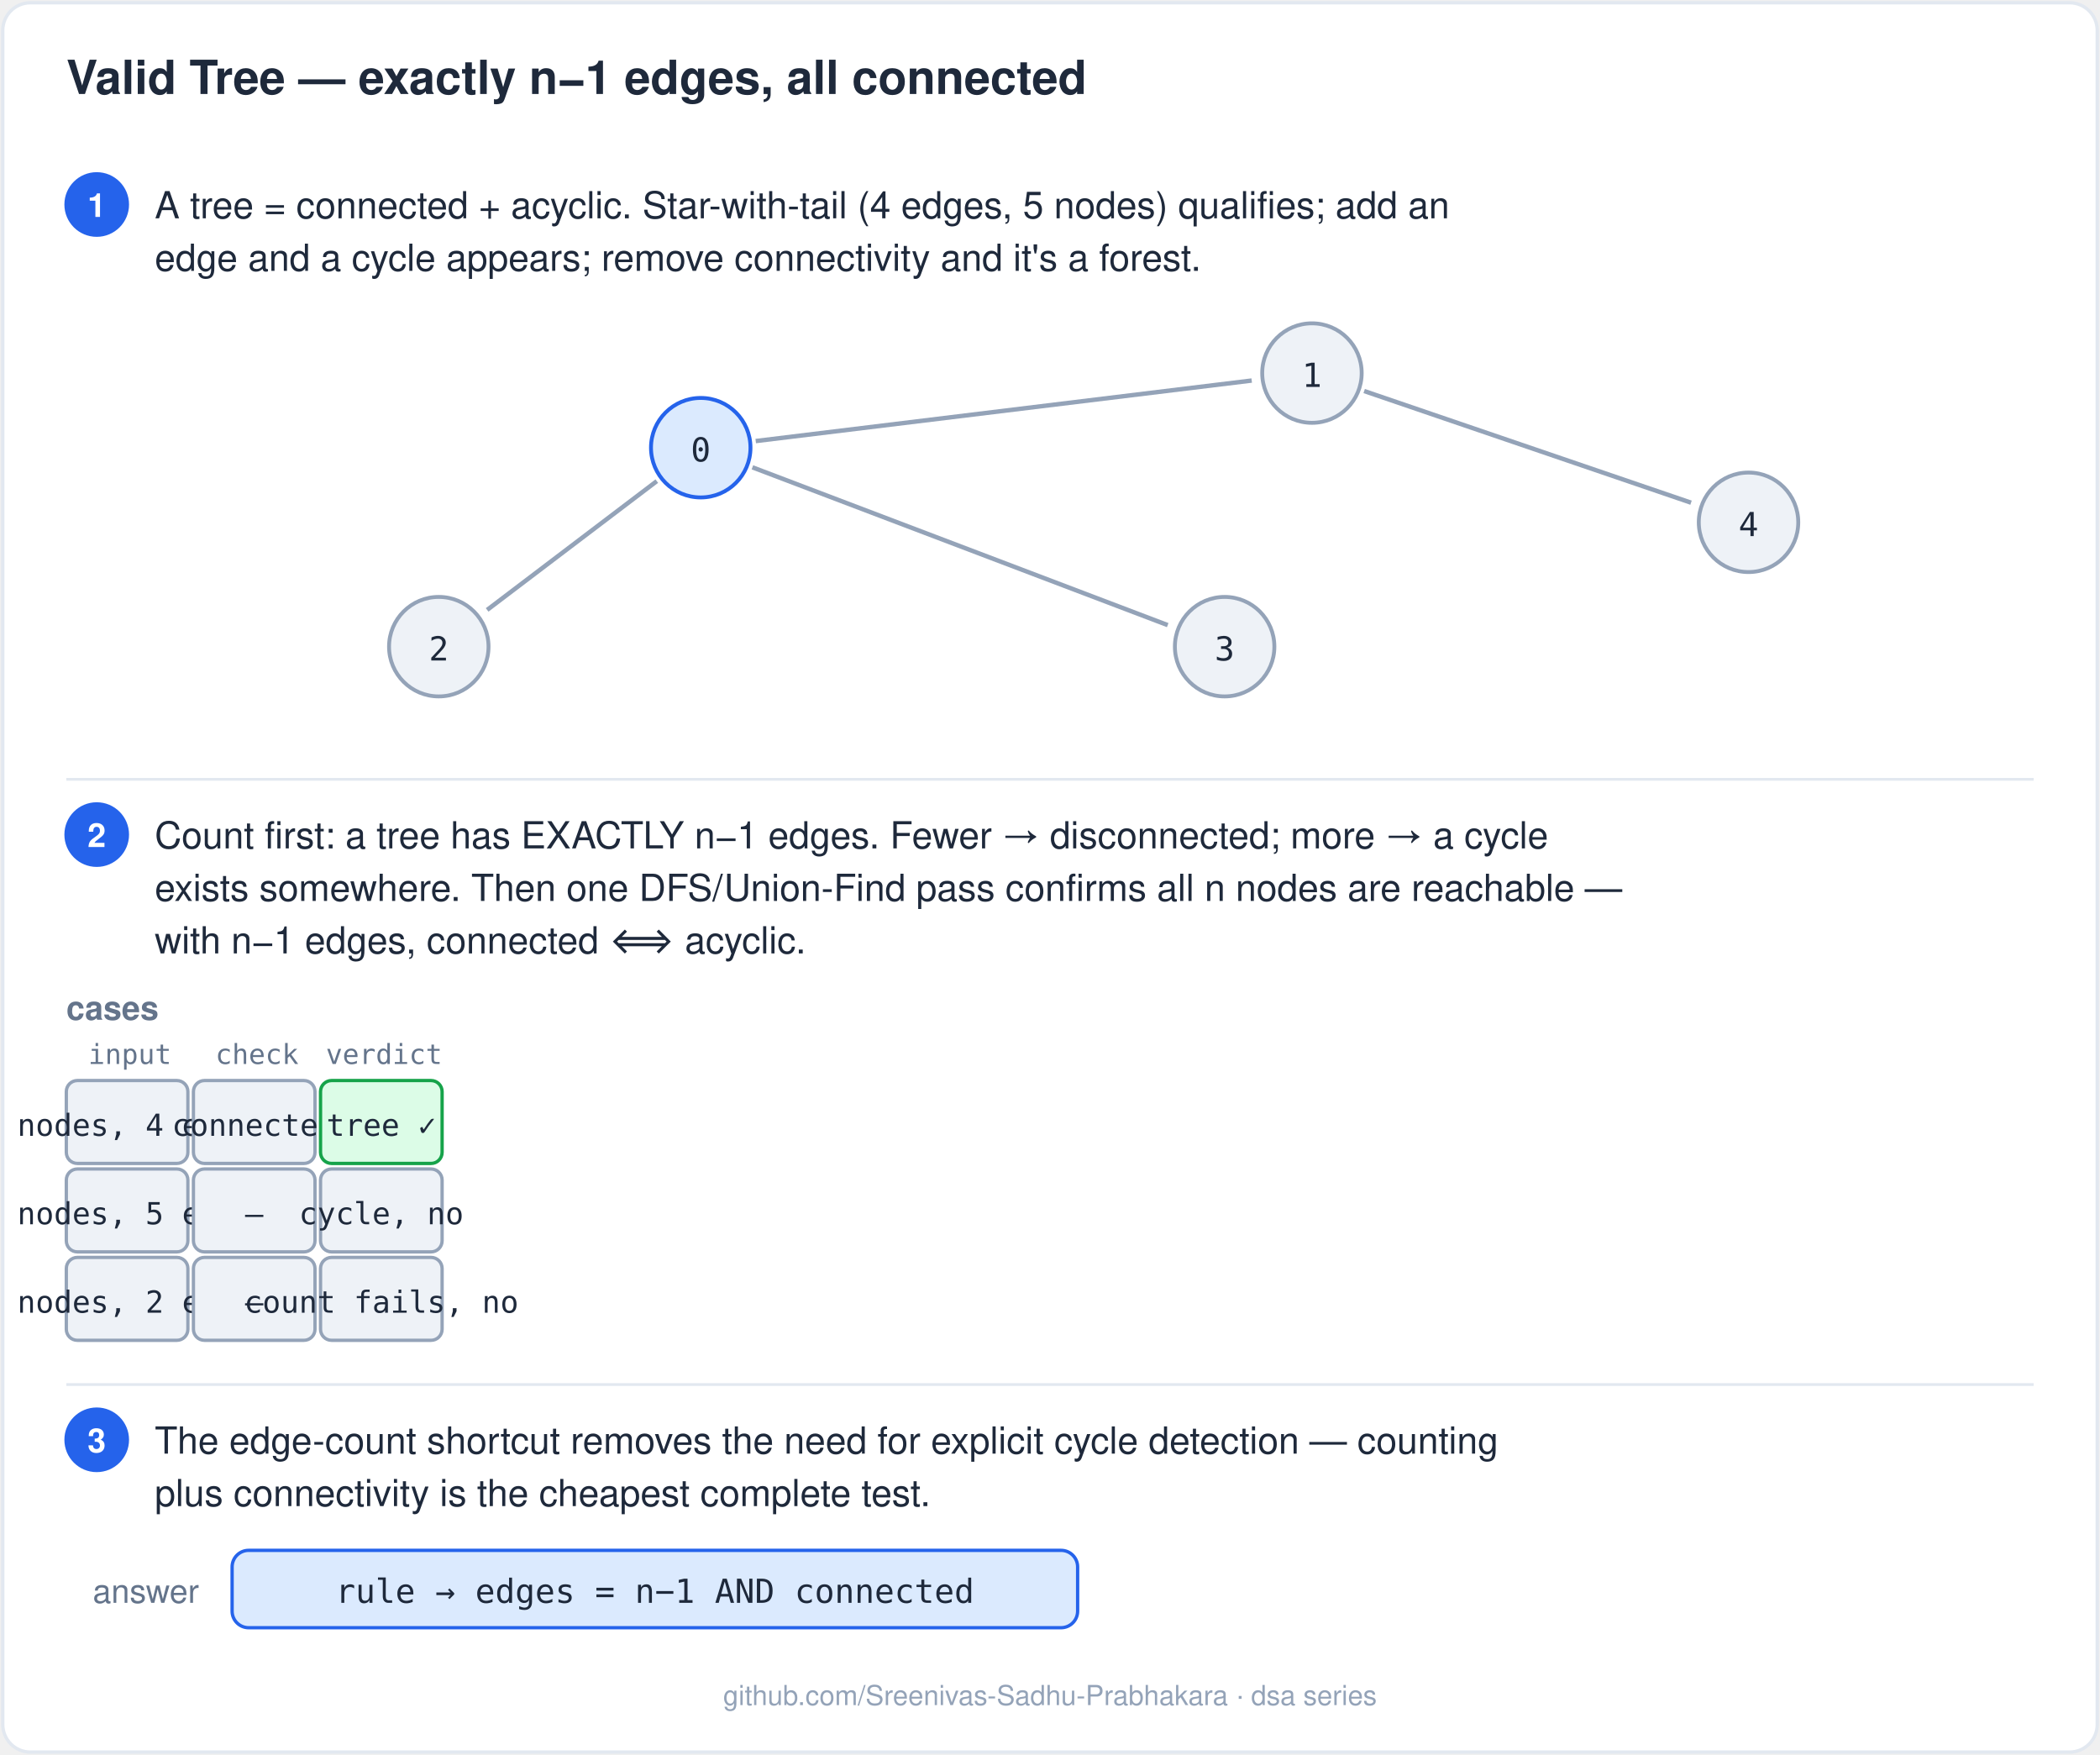
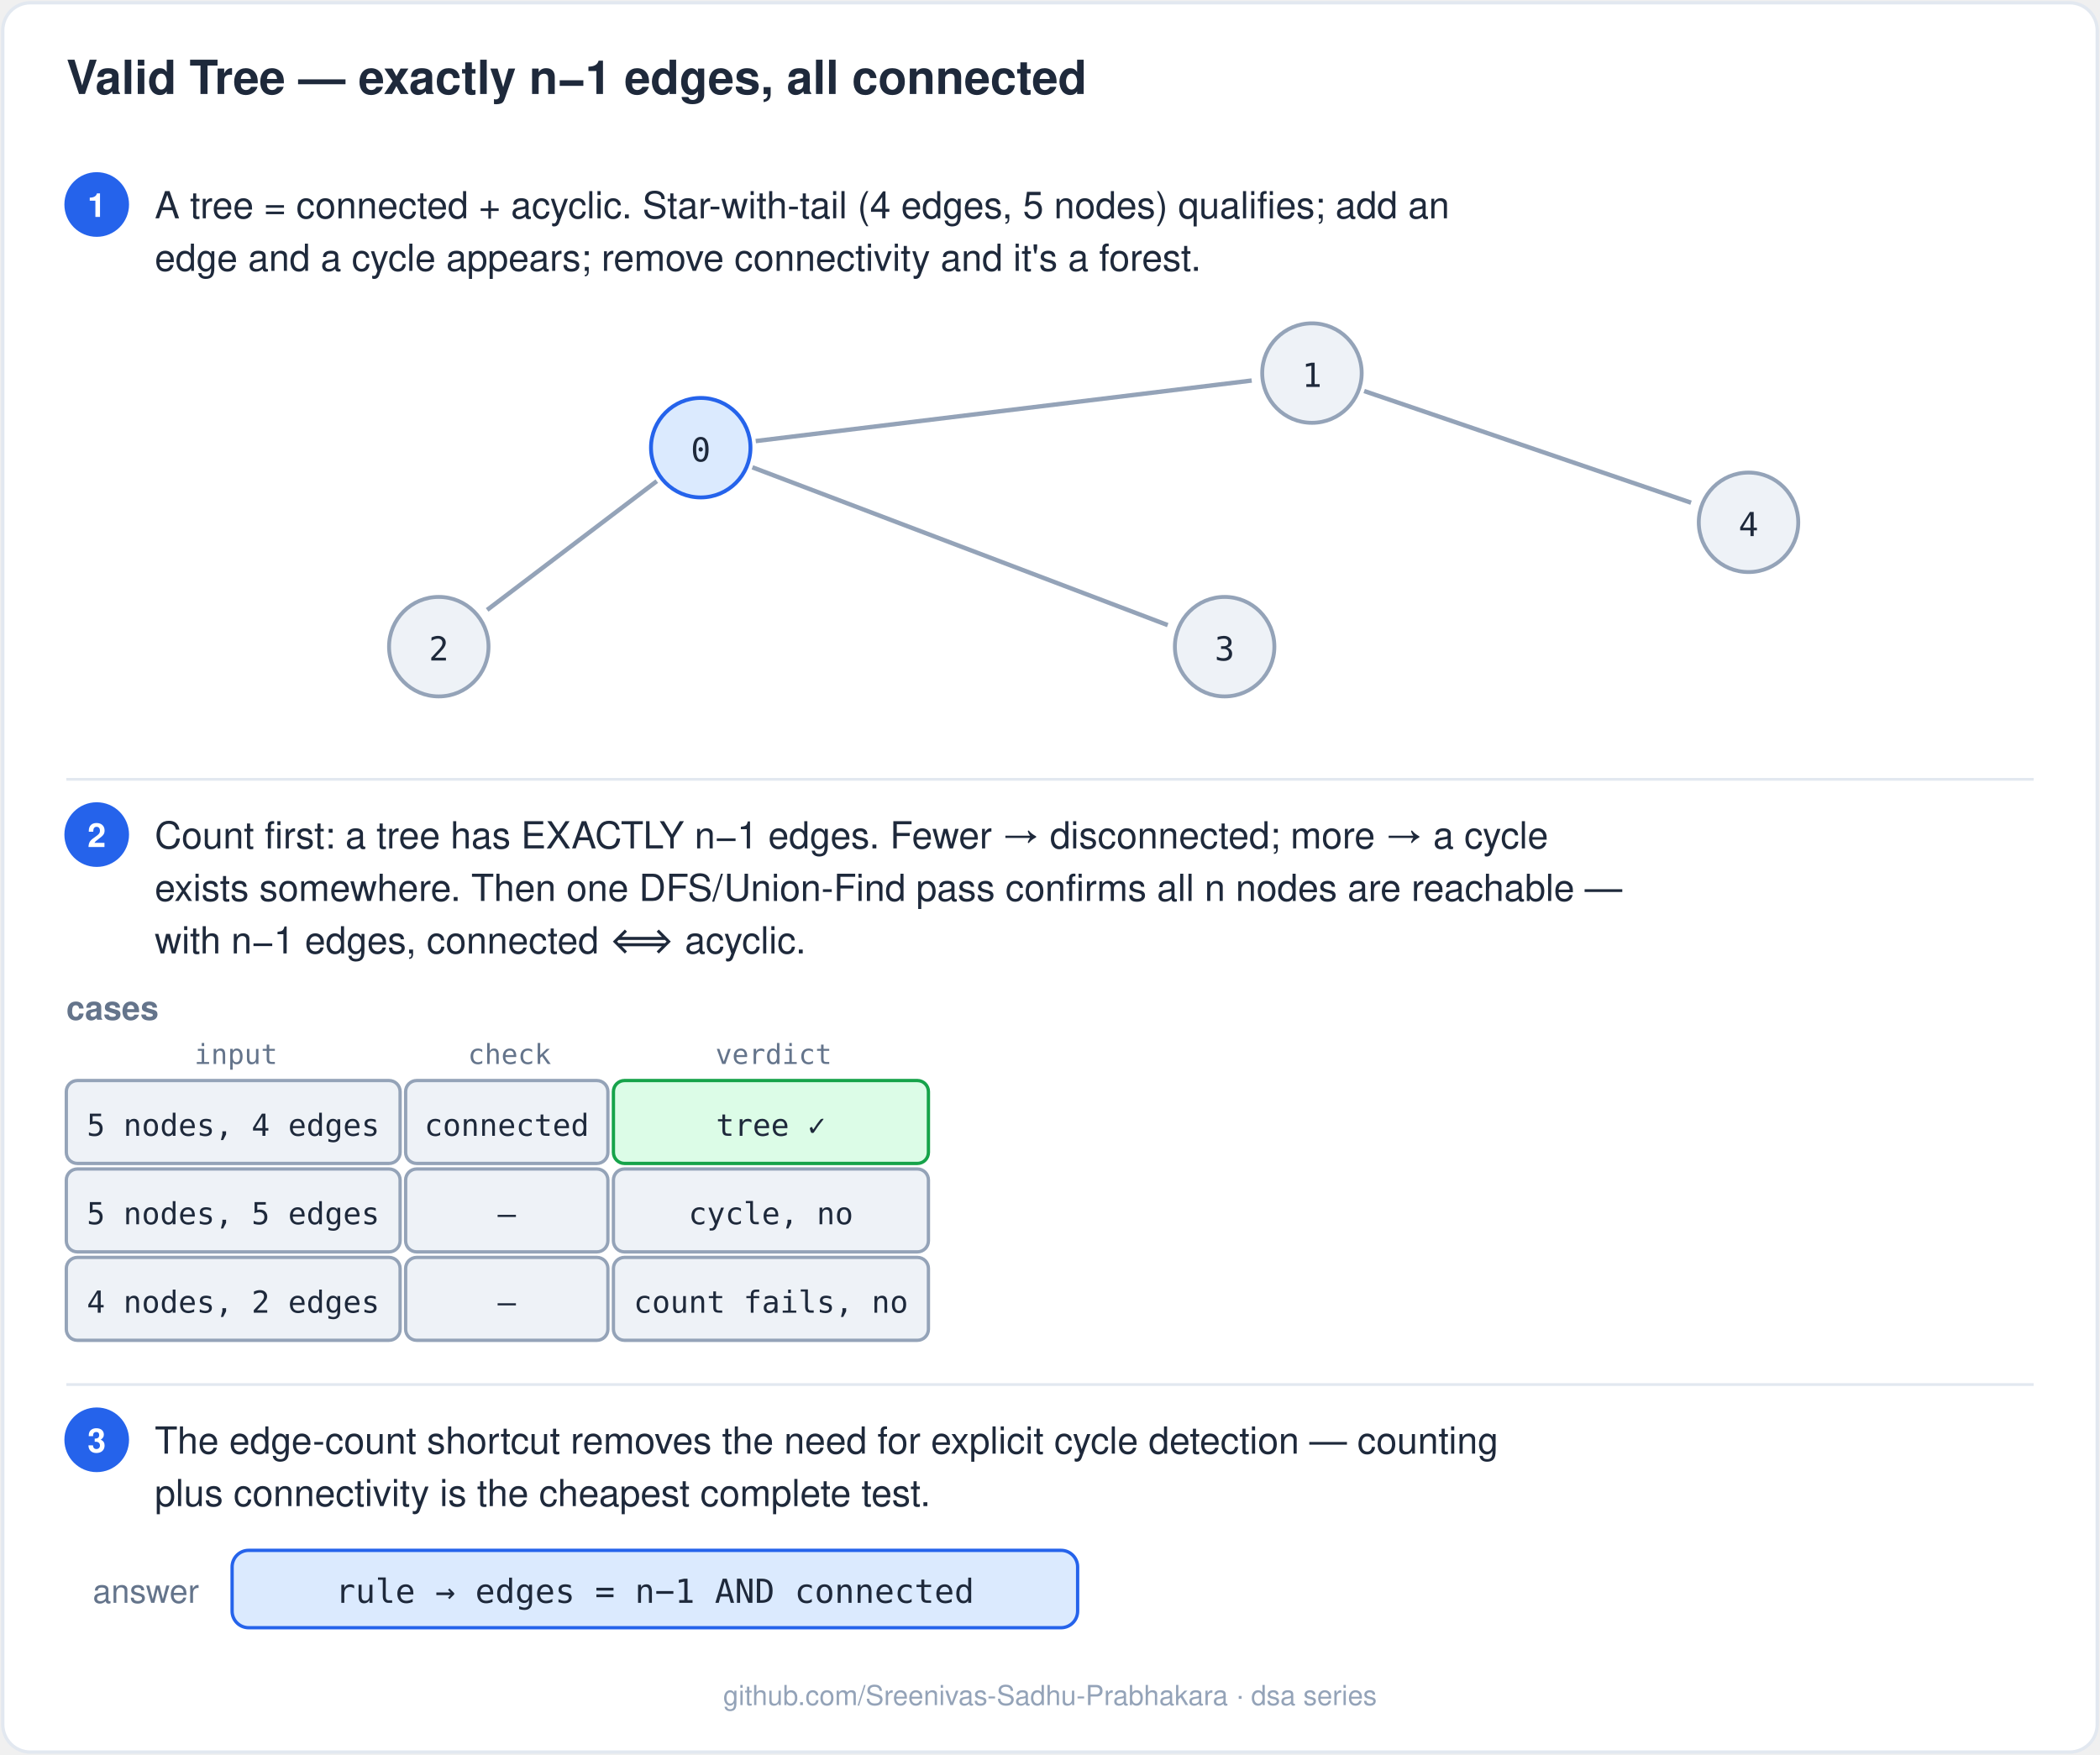
<svg xmlns="http://www.w3.org/2000/svg" width="760" height="635.0" viewBox="0 0 760 635.0" role="img" aria-label="Step-by-step visual walkthrough">
  <defs>
    <marker id="arr" markerWidth="8" markerHeight="8" refX="6" refY="3" orient="auto">
      <path d="M0,0 L7,3 L0,6 z" fill="context-stroke" />
    </marker>
  </defs>
  <rect x="1.0" y="1.0" width="758.0" height="633.0" rx="10" fill="#ffffff" stroke="#e2e8f0" stroke-width="1.2" />
  <text x="24.0" y="34.0" font-family="-apple-system,Segoe UI,Helvetica,Arial,sans-serif" font-size="17" fill="#1e293b" text-anchor="start" font-weight="600">Valid Tree — exactly n−1 edges, all connected</text>
  <circle cx="35.0" cy="74.0" r="11" fill="#2563eb" stroke="#2563eb" stroke-width="1.4" />
  <text x="35.0" y="78.5" font-family="-apple-system,Segoe UI,Helvetica,Arial,sans-serif" font-size="12" fill="#ffffff" text-anchor="middle" font-weight="600">1</text>
  <text x="56.0" y="79.0" font-family="-apple-system,Segoe UI,Helvetica,Arial,sans-serif" font-size="13.5" fill="#1e293b" text-anchor="start">A tree = connected + acyclic. Star-with-tail (4 edges, 5 nodes) qualifies; add an</text>
  <text x="56.0" y="98.0" font-family="-apple-system,Segoe UI,Helvetica,Arial,sans-serif" font-size="13.5" fill="#1e293b" text-anchor="start">edge and a cycle appears; remove connectivity and it's a forest.</text>
  <line x1="273.5" y1="159.6" x2="453.0" y2="137.7" stroke="#94a3b8" stroke-width="1.6" />
  <line x1="237.7" y1="174.1" x2="176.3" y2="220.7" stroke="#94a3b8" stroke-width="1.6" />
  <line x1="272.3" y1="169.1" x2="422.6" y2="226.2" stroke="#94a3b8" stroke-width="1.6" />
  <line x1="493.7" y1="141.5" x2="612.0" y2="181.9" stroke="#94a3b8" stroke-width="1.6" />
  <circle cx="253.6" cy="162.0" r="18" fill="#dbeafe" stroke="#2563eb" stroke-width="1.4" />
  <text x="253.6" y="167.0" font-family="ui-monospace,Menlo,monospace" font-size="12" fill="#1e293b" text-anchor="middle">0</text>
  <circle cx="474.8" cy="135.0" r="18" fill="#eef2f7" stroke="#94a3b8" stroke-width="1.4" />
  <text x="474.8" y="140.0" font-family="ui-monospace,Menlo,monospace" font-size="12" fill="#1e293b" text-anchor="middle">1</text>
  <circle cx="158.8" cy="234.0" r="18" fill="#eef2f7" stroke="#94a3b8" stroke-width="1.4" />
  <text x="158.8" y="239.0" font-family="ui-monospace,Menlo,monospace" font-size="12" fill="#1e293b" text-anchor="middle">2</text>
  <circle cx="443.2" cy="234.0" r="18" fill="#eef2f7" stroke="#94a3b8" stroke-width="1.4" />
  <text x="443.2" y="239.0" font-family="ui-monospace,Menlo,monospace" font-size="12" fill="#1e293b" text-anchor="middle">3</text>
  <circle cx="632.8" cy="189.0" r="18" fill="#eef2f7" stroke="#94a3b8" stroke-width="1.4" />
  <text x="632.8" y="194.0" font-family="ui-monospace,Menlo,monospace" font-size="12" fill="#1e293b" text-anchor="middle">4</text>
  <line x1="24.0" y1="282.0" x2="736.0" y2="282.0" stroke="#e2e8f0" stroke-width="1" />
  <circle cx="35.0" cy="302.0" r="11" fill="#2563eb" stroke="#2563eb" stroke-width="1.4" />
  <text x="35.0" y="306.5" font-family="-apple-system,Segoe UI,Helvetica,Arial,sans-serif" font-size="12" fill="#ffffff" text-anchor="middle" font-weight="600">2</text>
  <text x="56.0" y="307.0" font-family="-apple-system,Segoe UI,Helvetica,Arial,sans-serif" font-size="13.5" fill="#1e293b" text-anchor="start">Count first: a tree has EXACTLY n−1 edges. Fewer → disconnected; more → a cycle</text>
  <text x="56.0" y="326.0" font-family="-apple-system,Segoe UI,Helvetica,Arial,sans-serif" font-size="13.5" fill="#1e293b" text-anchor="start">exists somewhere. Then one DFS/Union-Find pass confirms all n nodes are reachable —</text>
  <text x="56.0" y="345.0" font-family="-apple-system,Segoe UI,Helvetica,Arial,sans-serif" font-size="13.5" fill="#1e293b" text-anchor="start">with n−1 edges, connected ⟺ acyclic.</text>
  <text x="24.0" y="369.0" font-family="-apple-system,Segoe UI,Helvetica,Arial,sans-serif" font-size="12" fill="#64748b" text-anchor="start" font-weight="600">cases</text>
-   <text x="47.0" y="385.0" font-family="ui-monospace,Menlo,monospace" font-size="10" fill="#64748b" text-anchor="middle">input</text>
-   <text x="93.0" y="385.0" font-family="ui-monospace,Menlo,monospace" font-size="10" fill="#64748b" text-anchor="middle">check</text>
-   <text x="139.0" y="385.0" font-family="ui-monospace,Menlo,monospace" font-size="10" fill="#64748b" text-anchor="middle">verdict</text>
-   <rect x="24.0" y="391.0" width="44.0" height="30.0" rx="4" fill="#eef2f7" stroke="#94a3b8" stroke-width="1.2" />
-   <text x="46.0" y="411.0" font-family="ui-monospace,Menlo,monospace" font-size="11" fill="#1e293b" text-anchor="middle">5 nodes, 4 edges</text>
-   <rect x="70.0" y="391.0" width="44.0" height="30.0" rx="4" fill="#eef2f7" stroke="#94a3b8" stroke-width="1.2" />
-   <text x="92.0" y="411.0" font-family="ui-monospace,Menlo,monospace" font-size="11" fill="#1e293b" text-anchor="middle">connected</text>
-   <rect x="116.0" y="391.0" width="44.0" height="30.0" rx="4" fill="#dcfce7" stroke="#16a34a" stroke-width="1.2" />
-   <text x="138.0" y="411.0" font-family="ui-monospace,Menlo,monospace" font-size="11" fill="#1e293b" text-anchor="middle">tree ✓</text>
-   <rect x="24.0" y="423.0" width="44.0" height="30.0" rx="4" fill="#eef2f7" stroke="#94a3b8" stroke-width="1.2" />
-   <text x="46.0" y="443.0" font-family="ui-monospace,Menlo,monospace" font-size="11" fill="#1e293b" text-anchor="middle">5 nodes, 5 edges</text>
-   <rect x="70.0" y="423.0" width="44.0" height="30.0" rx="4" fill="#eef2f7" stroke="#94a3b8" stroke-width="1.2" />
-   <text x="92.0" y="443.0" font-family="ui-monospace,Menlo,monospace" font-size="11" fill="#1e293b" text-anchor="middle">—</text>
-   <rect x="116.0" y="423.0" width="44.0" height="30.0" rx="4" fill="#eef2f7" stroke="#94a3b8" stroke-width="1.2" />
-   <text x="138.0" y="443.0" font-family="ui-monospace,Menlo,monospace" font-size="11" fill="#1e293b" text-anchor="middle">cycle, no</text>
-   <rect x="24.0" y="455.0" width="44.0" height="30.0" rx="4" fill="#eef2f7" stroke="#94a3b8" stroke-width="1.2" />
-   <text x="46.0" y="475.0" font-family="ui-monospace,Menlo,monospace" font-size="11" fill="#1e293b" text-anchor="middle">4 nodes, 2 edges</text>
-   <rect x="70.0" y="455.0" width="44.0" height="30.0" rx="4" fill="#eef2f7" stroke="#94a3b8" stroke-width="1.2" />
-   <text x="92.0" y="475.0" font-family="ui-monospace,Menlo,monospace" font-size="11" fill="#1e293b" text-anchor="middle">—</text>
-   <rect x="116.0" y="455.0" width="44.0" height="30.0" rx="4" fill="#eef2f7" stroke="#94a3b8" stroke-width="1.2" />
-   <text x="138.0" y="475.0" font-family="ui-monospace,Menlo,monospace" font-size="11" fill="#1e293b" text-anchor="middle">count fails, no</text>
+   <text x="85.4" y="385.0" font-family="ui-monospace,Menlo,monospace" font-size="10" fill="#64748b" text-anchor="middle">input</text>
+   <text x="184.4" y="385.0" font-family="ui-monospace,Menlo,monospace" font-size="10" fill="#64748b" text-anchor="middle">check</text>
+   <text x="280.0" y="385.0" font-family="ui-monospace,Menlo,monospace" font-size="10" fill="#64748b" text-anchor="middle">verdict</text>
+   <rect x="24.0" y="391.0" width="120.8" height="30.0" rx="4" fill="#eef2f7" stroke="#94a3b8" stroke-width="1.2" />
+   <text x="84.4" y="411.0" font-family="ui-monospace,Menlo,monospace" font-size="11" fill="#1e293b" text-anchor="middle">5 nodes, 4 edges</text>
+   <rect x="146.8" y="391.0" width="73.2" height="30.0" rx="4" fill="#eef2f7" stroke="#94a3b8" stroke-width="1.2" />
+   <text x="183.4" y="411.0" font-family="ui-monospace,Menlo,monospace" font-size="11" fill="#1e293b" text-anchor="middle">connected</text>
+   <rect x="222.0" y="391.0" width="114.0" height="30.0" rx="4" fill="#dcfce7" stroke="#16a34a" stroke-width="1.2" />
+   <text x="279.0" y="411.0" font-family="ui-monospace,Menlo,monospace" font-size="11" fill="#1e293b" text-anchor="middle">tree ✓</text>
+   <rect x="24.0" y="423.0" width="120.8" height="30.0" rx="4" fill="#eef2f7" stroke="#94a3b8" stroke-width="1.2" />
+   <text x="84.4" y="443.0" font-family="ui-monospace,Menlo,monospace" font-size="11" fill="#1e293b" text-anchor="middle">5 nodes, 5 edges</text>
+   <rect x="146.8" y="423.0" width="73.2" height="30.0" rx="4" fill="#eef2f7" stroke="#94a3b8" stroke-width="1.2" />
+   <text x="183.4" y="443.0" font-family="ui-monospace,Menlo,monospace" font-size="11" fill="#1e293b" text-anchor="middle">—</text>
+   <rect x="222.0" y="423.0" width="114.0" height="30.0" rx="4" fill="#eef2f7" stroke="#94a3b8" stroke-width="1.2" />
+   <text x="279.0" y="443.0" font-family="ui-monospace,Menlo,monospace" font-size="11" fill="#1e293b" text-anchor="middle">cycle, no</text>
+   <rect x="24.0" y="455.0" width="120.8" height="30.0" rx="4" fill="#eef2f7" stroke="#94a3b8" stroke-width="1.2" />
+   <text x="84.4" y="475.0" font-family="ui-monospace,Menlo,monospace" font-size="11" fill="#1e293b" text-anchor="middle">4 nodes, 2 edges</text>
+   <rect x="146.8" y="455.0" width="73.2" height="30.0" rx="4" fill="#eef2f7" stroke="#94a3b8" stroke-width="1.2" />
+   <text x="183.4" y="475.0" font-family="ui-monospace,Menlo,monospace" font-size="11" fill="#1e293b" text-anchor="middle">—</text>
+   <rect x="222.0" y="455.0" width="114.0" height="30.0" rx="4" fill="#eef2f7" stroke="#94a3b8" stroke-width="1.2" />
+   <text x="279.0" y="475.0" font-family="ui-monospace,Menlo,monospace" font-size="11" fill="#1e293b" text-anchor="middle">count fails, no</text>
  <line x1="24.0" y1="501.0" x2="736.0" y2="501.0" stroke="#e2e8f0" stroke-width="1" />
  <circle cx="35.0" cy="521.0" r="11" fill="#2563eb" stroke="#2563eb" stroke-width="1.4" />
  <text x="35.0" y="525.5" font-family="-apple-system,Segoe UI,Helvetica,Arial,sans-serif" font-size="12" fill="#ffffff" text-anchor="middle" font-weight="600">3</text>
  <text x="56.0" y="526.0" font-family="-apple-system,Segoe UI,Helvetica,Arial,sans-serif" font-size="13.5" fill="#1e293b" text-anchor="start">The edge-count shortcut removes the need for explicit cycle detection — counting</text>
  <text x="56.0" y="545.0" font-family="-apple-system,Segoe UI,Helvetica,Arial,sans-serif" font-size="13.5" fill="#1e293b" text-anchor="start">plus connectivity is the cheapest complete test.</text>
  <text x="72.0" y="580.0" font-family="-apple-system,Segoe UI,Helvetica,Arial,sans-serif" font-size="12" fill="#64748b" text-anchor="end">answer</text>
  <rect x="84.0" y="561.0" width="306.0" height="28.0" rx="6" fill="#dbeafe" stroke="#2563eb" stroke-width="1.2" />
  <text x="237.0" y="580.0" font-family="ui-monospace,Menlo,monospace" font-size="12" fill="#1e293b" text-anchor="middle">rule → edges = n−1 AND connected</text>
  <text x="380.0" y="617.0" font-family="-apple-system,Segoe UI,Helvetica,Arial,sans-serif" font-size="10" fill="#94a3b8" text-anchor="middle">github.com/Sreenivas-Sadhu-Prabhakara · dsa series</text>
</svg>
